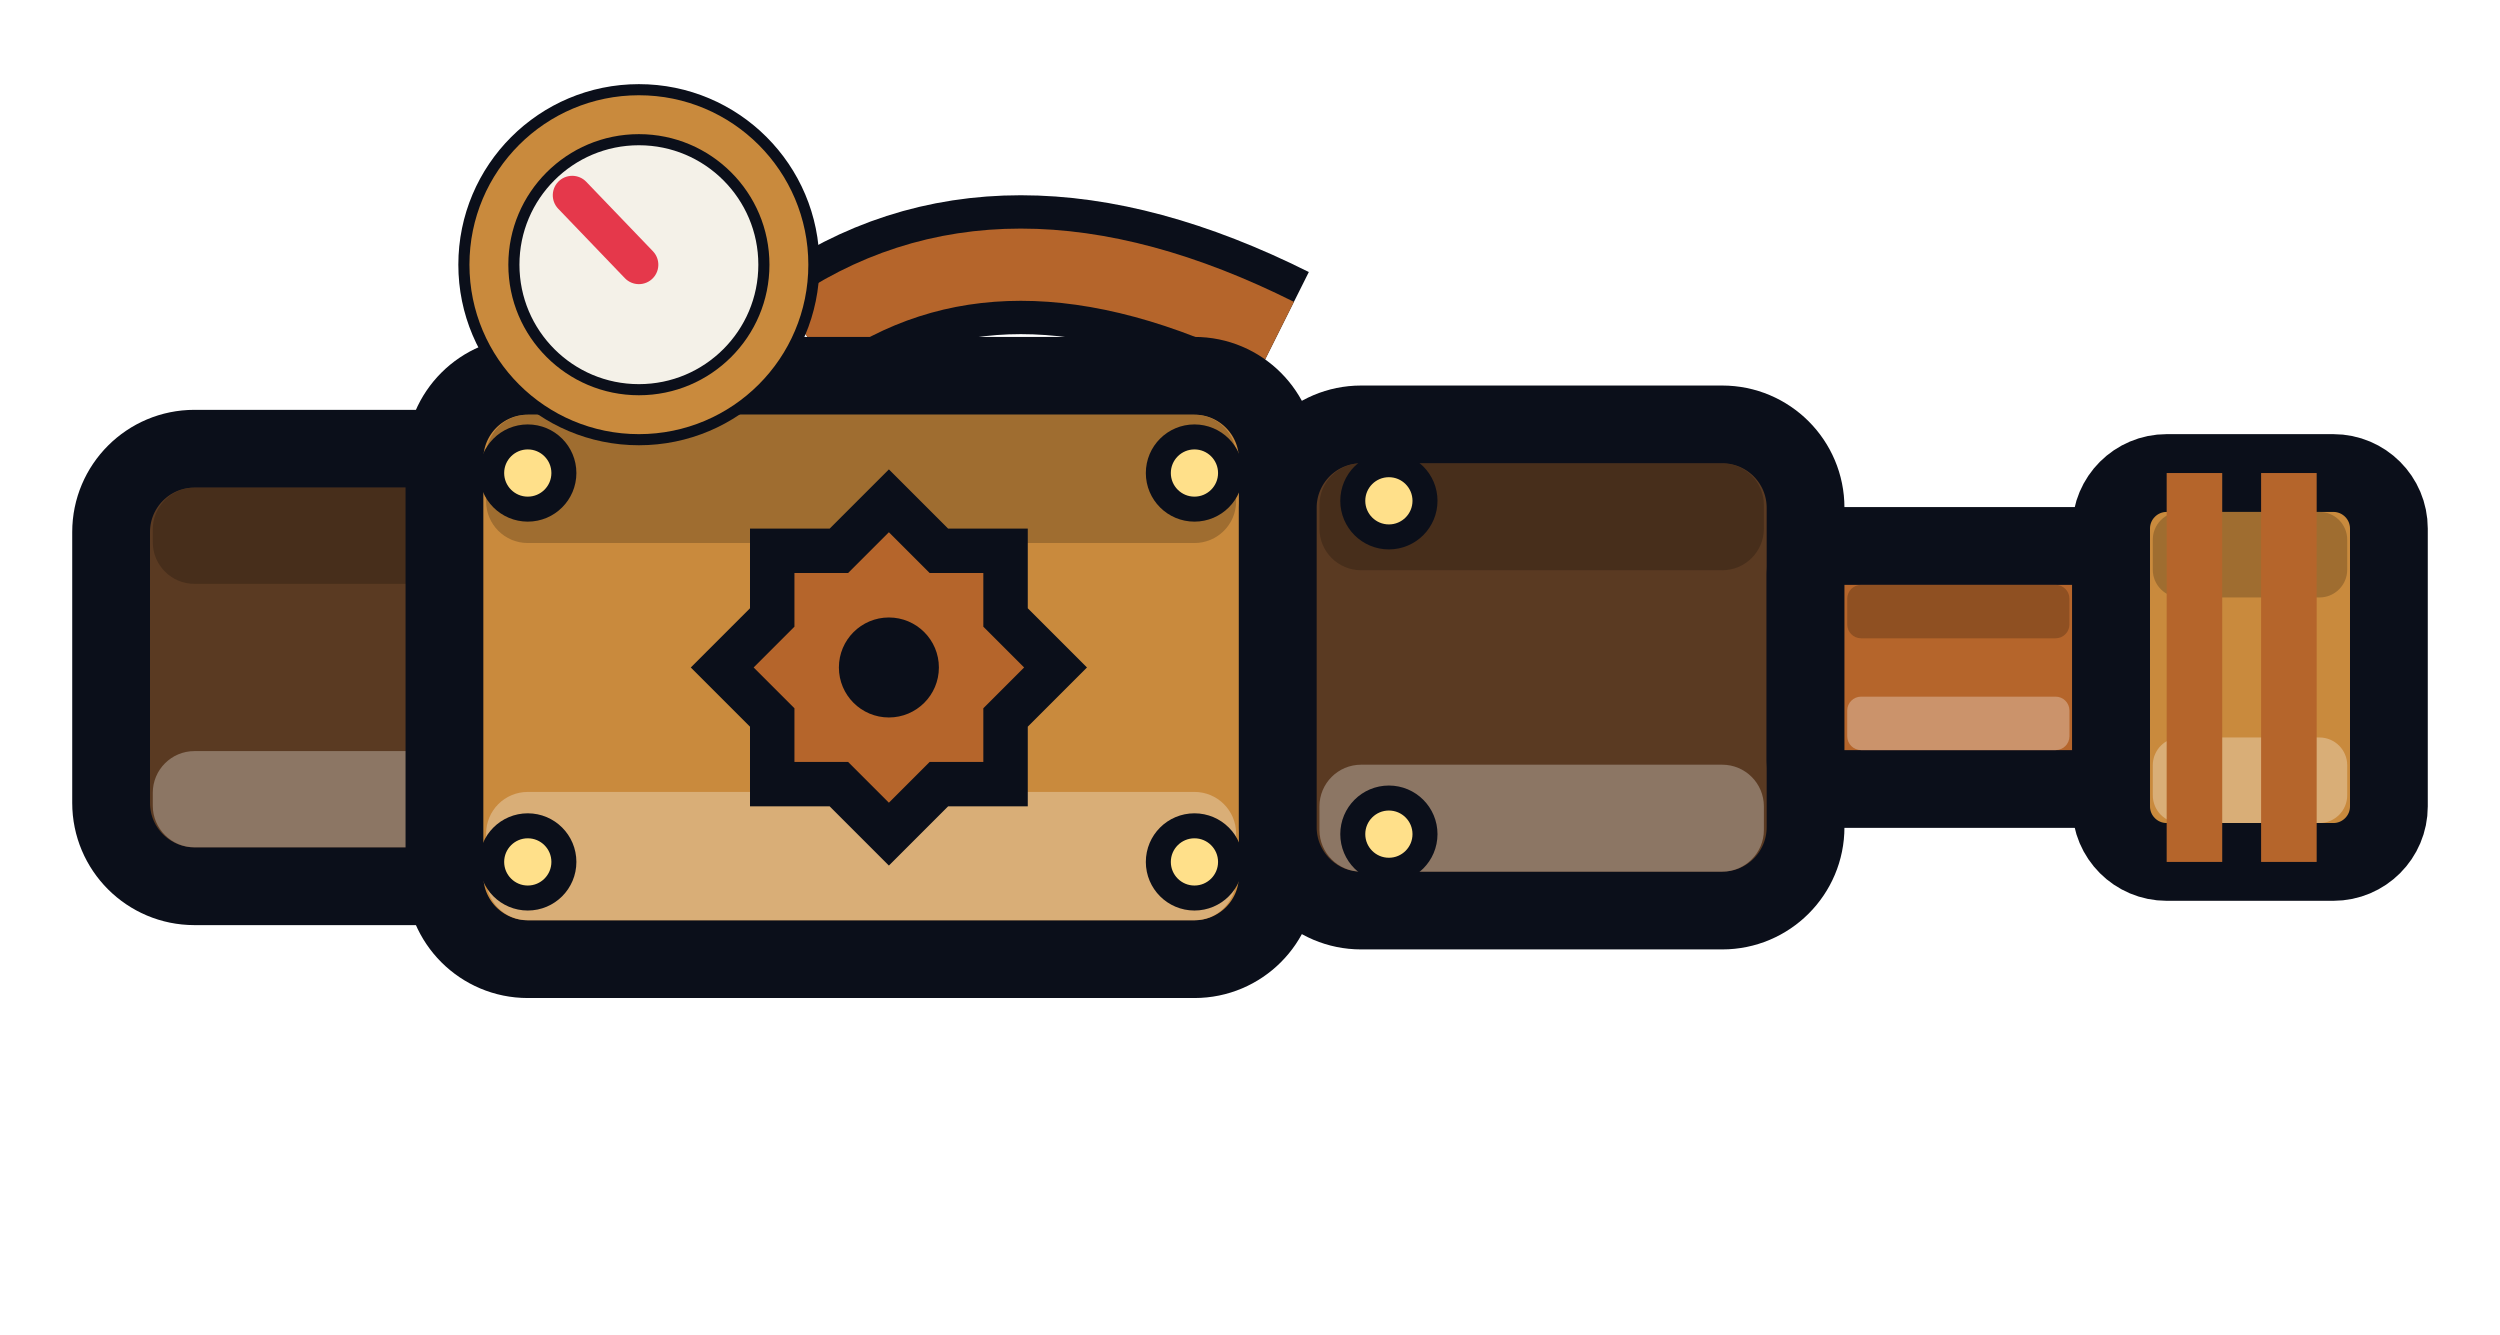
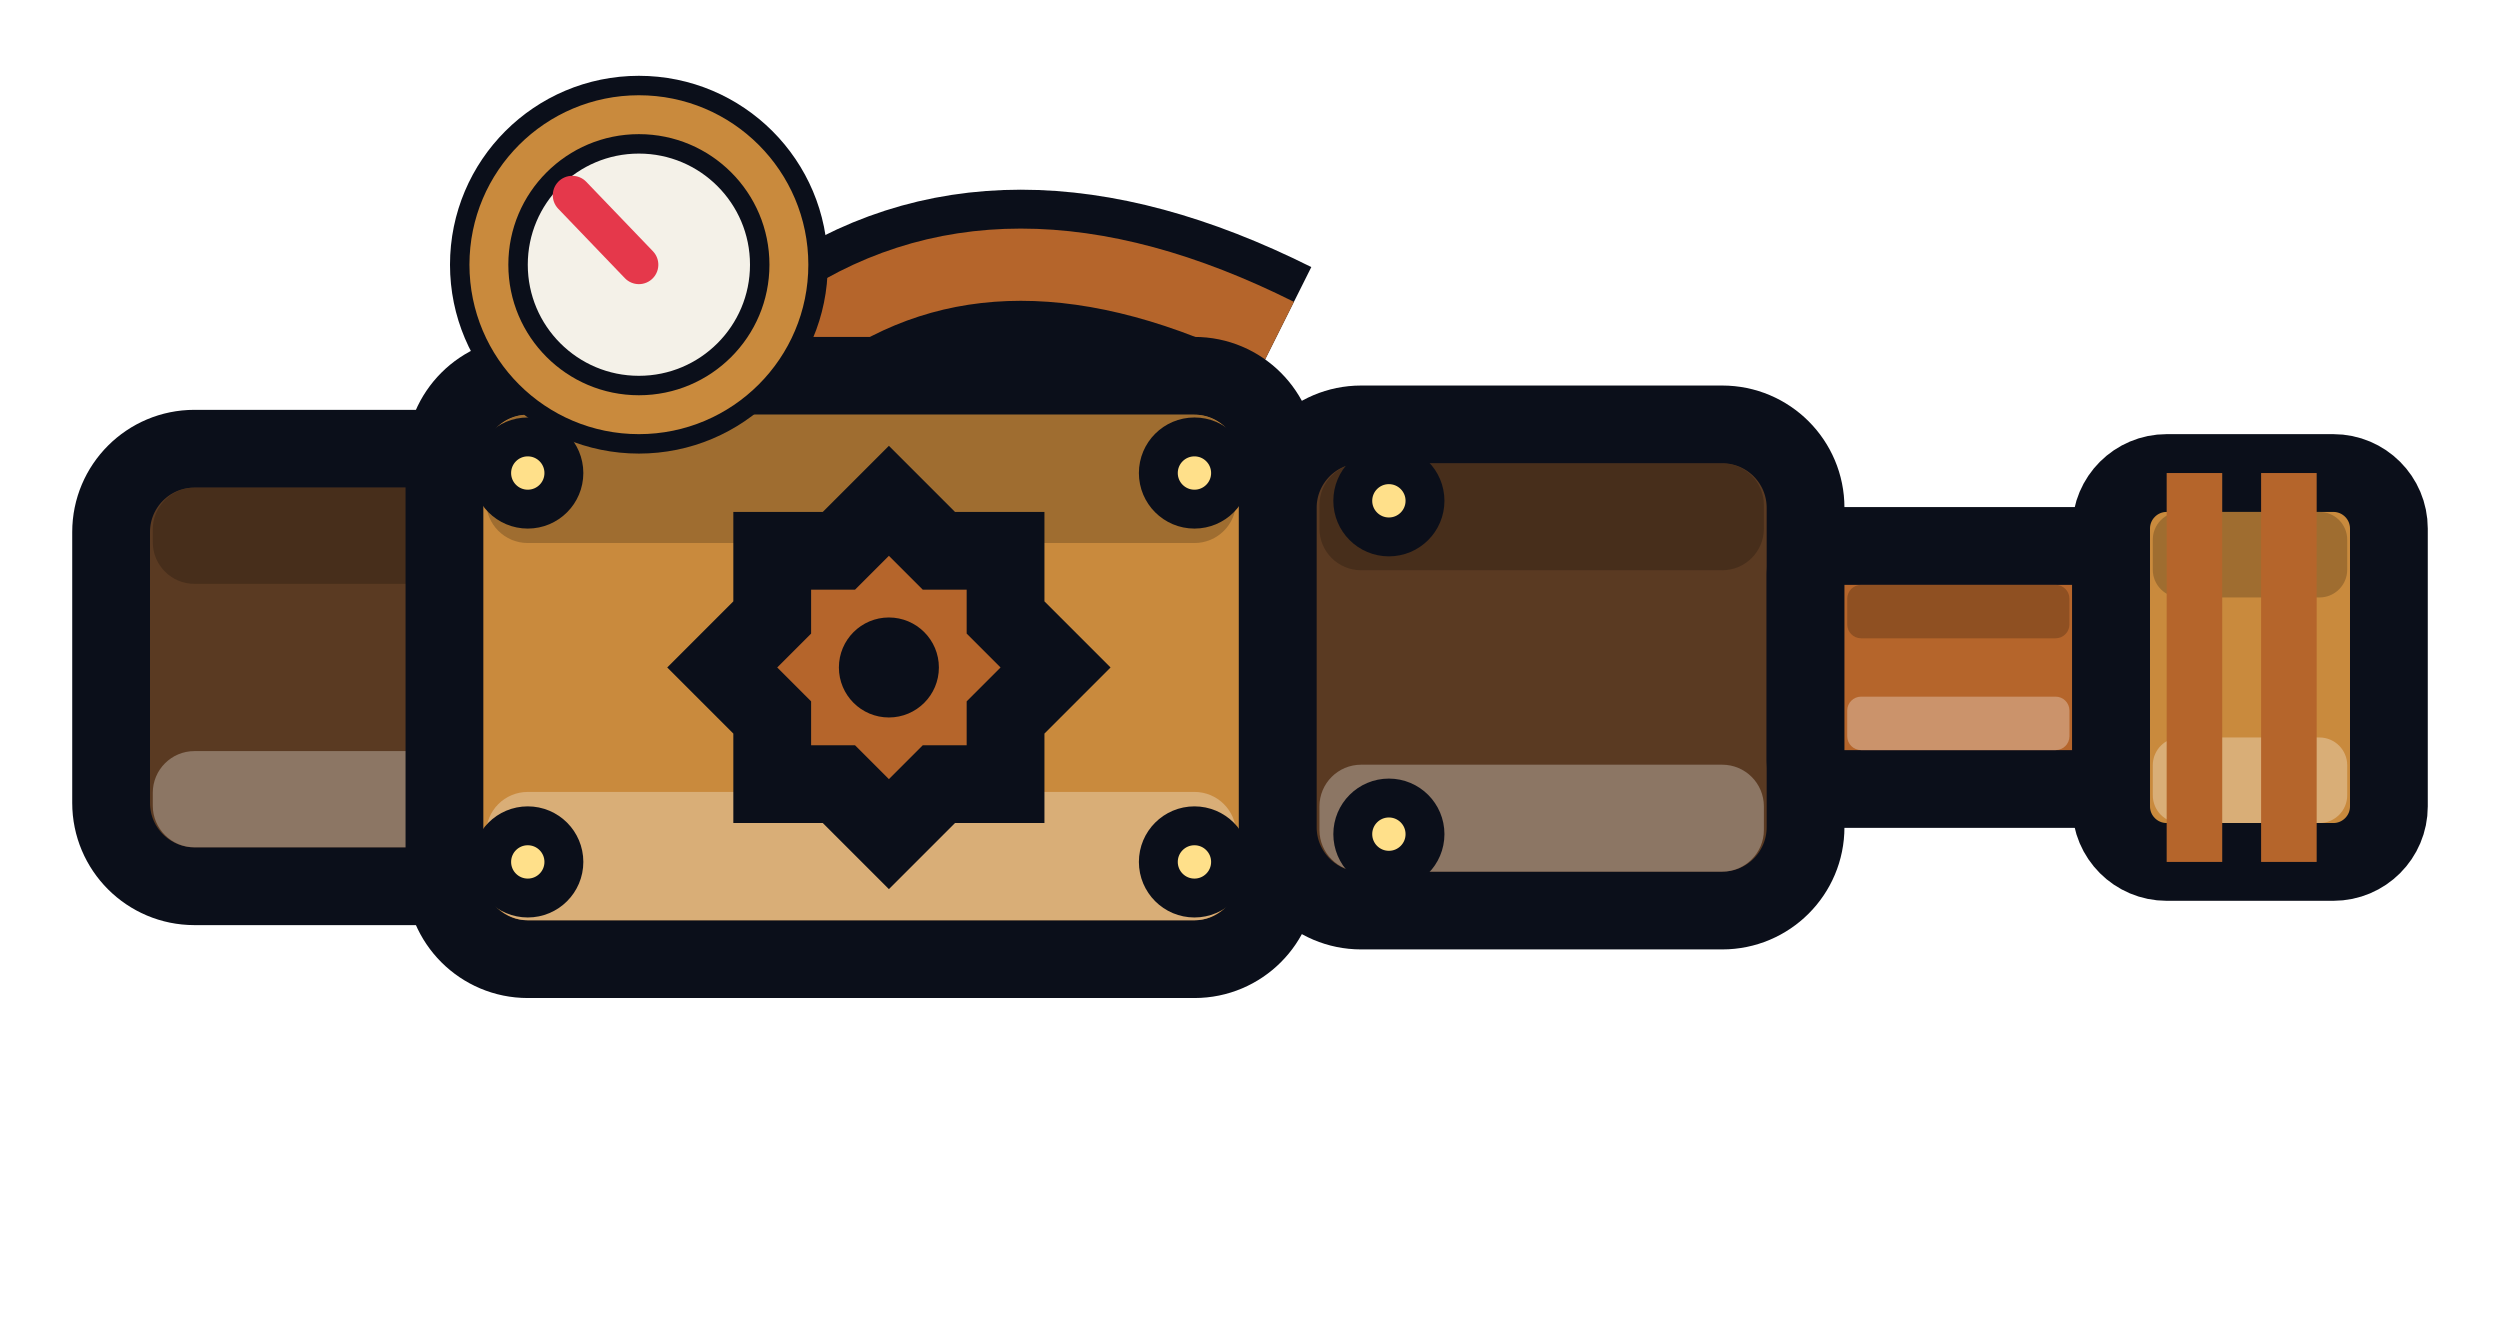
<svg xmlns="http://www.w3.org/2000/svg" viewBox="4 -24 90 48" width="103" height="55" role="img" aria-label="Burst Steampunk">
  <g transform="rotate(-90)">
-     <path d="M12 33 Q17 40 12 50" fill="none" stroke="#0B0F1A" stroke-width="5" />
+     <path d="M12 33 Q17 40 12 50" fill="none" stroke="#0B0F1A" stroke-width="5.4" />
    <path d="M12 33 Q17 40 12 50" fill="none" stroke="#B5652B" stroke-width="2.6" />
    <rect x="-7.875" y="8" width="15.75" height="14" rx="3" fill="#5A3A22" stroke="#0B0F1A" stroke-width="2.8" stroke-linejoin="round" />
    <rect x="-6.475" y="9.5" width="3.465" height="11" rx="1.5" fill="#9c897a" opacity=".75" />
    <rect x="3.01" y="9.5" width="3.465" height="11" rx="1.5" fill="#3b2616" opacity=".6" />
    <rect x="-10.5" y="20" width="21" height="30" rx="3" fill="#C98A3D" stroke="#0B0F1A" stroke-width="2.8" stroke-linejoin="round" />
    <rect x="-9.1" y="21.5" width="4.62" height="27" rx="1.5" fill="#dfb98b" opacity=".75" />
    <rect x="4.48" y="21.5" width="4.62" height="27" rx="1.5" fill="#835a28" opacity=".6" />
    <rect x="-8.75" y="50" width="17.5" height="19" rx="3" fill="#5A3A22" stroke="#0B0F1A" stroke-width="2.8" stroke-linejoin="round" />
    <rect x="-7.35" y="51.5" width="3.85" height="16" rx="1.5" fill="#9c897a" opacity=".75" />
    <rect x="3.5" y="51.5" width="3.85" height="16" rx="1.5" fill="#3b2616" opacity=".6" />
    <rect x="-4.375" y="69" width="8.75" height="11" rx="1" fill="#B5652B" stroke="#0B0F1A" stroke-width="2.8" stroke-linejoin="round" />
    <rect x="-2.975" y="70.5" width="1.925" height="8" rx="0.5" fill="#d3a380" opacity=".75" />
    <rect x="1.05" y="70.5" width="1.925" height="8" rx="0.5" fill="#76421c" opacity=".6" />
    <rect x="-7" y="80" width="14" height="10" rx="2" fill="#C98A3D" stroke="#0B0F1A" stroke-width="2.8" stroke-linejoin="round" />
    <rect x="-5.6" y="81.5" width="3.08" height="7" rx="1" fill="#dfb98b" opacity=".75" />
    <rect x="2.52" y="81.5" width="3.08" height="7" rx="1" fill="#835a28" opacity=".6" />
-     <circle cx="14.5" cy="27" r="5.4" fill="#F4F1E8" stroke="#0B0F1A" stroke-width="2.2" />
+     <circle cx="14.5" cy="27" r="5.4" fill="#F4F1E8" stroke="#0B0F1A" stroke-width="2.8" />
    <circle cx="14.5" cy="27" r="5.4" fill="none" stroke="#C98A3D" stroke-width="1.4" />
    <line x1="14.5" y1="27" x2="17" y2="24.6" stroke="#E5384B" stroke-width="1.4" stroke-linecap="round" />
-     <polygon points="6.0,36.0 4.2,37.8 4.2,40.2 1.8,40.2 0.0,42.0 -1.8,40.2 -4.2,40.2 -4.2,37.8 -6.0,36.0 -4.2,34.2 -4.2,31.8 -1.8,31.8 -0.0,30.0 1.8,31.8 4.2,31.8 4.2,34.2" fill="#B5652B" stroke="#0B0F1A" stroke-width="1.6" />
+     <polygon points="6.0,36.0 4.2,37.8 4.2,40.2 1.8,40.2 0.0,42.0 -1.8,40.2 -4.2,40.2 -4.2,37.8 -6.0,36.0 -4.2,34.2 -4.2,31.8 -1.8,31.8 -0.0,30.0 1.8,31.8 4.2,31.8 4.2,34.2" fill="#B5652B" stroke="#0B0F1A" stroke-width="2.8" />
    <circle cx="0" cy="36" r="1.8" fill="#0B0F1A" />
-     <circle cx="-7" cy="23" r="1.3" fill="#FFE08A" stroke="#0B0F1A" stroke-width=".9" />
-     <circle cx="7" cy="23" r="1.3" fill="#FFE08A" stroke="#0B0F1A" stroke-width=".9" />
-     <circle cx="-7" cy="47" r="1.3" fill="#FFE08A" stroke="#0B0F1A" stroke-width=".9" />
-     <circle cx="7" cy="47" r="1.3" fill="#FFE08A" stroke="#0B0F1A" stroke-width=".9" />
-     <circle cx="-6" cy="54" r="1.3" fill="#FFE08A" stroke="#0B0F1A" stroke-width=".9" />
-     <circle cx="6" cy="54" r="1.3" fill="#FFE08A" stroke="#0B0F1A" stroke-width=".9" />
+     <circle cx="-7" cy="23" r="1.3" fill="#FFE08A" stroke="#0B0F1A" stroke-width="1.4" />
+     <circle cx="7" cy="23" r="1.3" fill="#FFE08A" stroke="#0B0F1A" stroke-width="1.4" />
+     <circle cx="-7" cy="47" r="1.3" fill="#FFE08A" stroke="#0B0F1A" stroke-width="1.4" />
+     <circle cx="7" cy="47" r="1.3" fill="#FFE08A" stroke="#0B0F1A" stroke-width="1.4" />
+     <circle cx="-6" cy="54" r="1.3" fill="#FFE08A" stroke="#0B0F1A" stroke-width="1.4" />
+     <circle cx="6" cy="54" r="1.3" fill="#FFE08A" stroke="#0B0F1A" stroke-width="1.4" />
    <rect x="-7" y="82" width="14" height="2" fill="#B5652B" />
    <rect x="-7" y="85.4" width="14" height="2" fill="#B5652B" />
  </g>
</svg>
